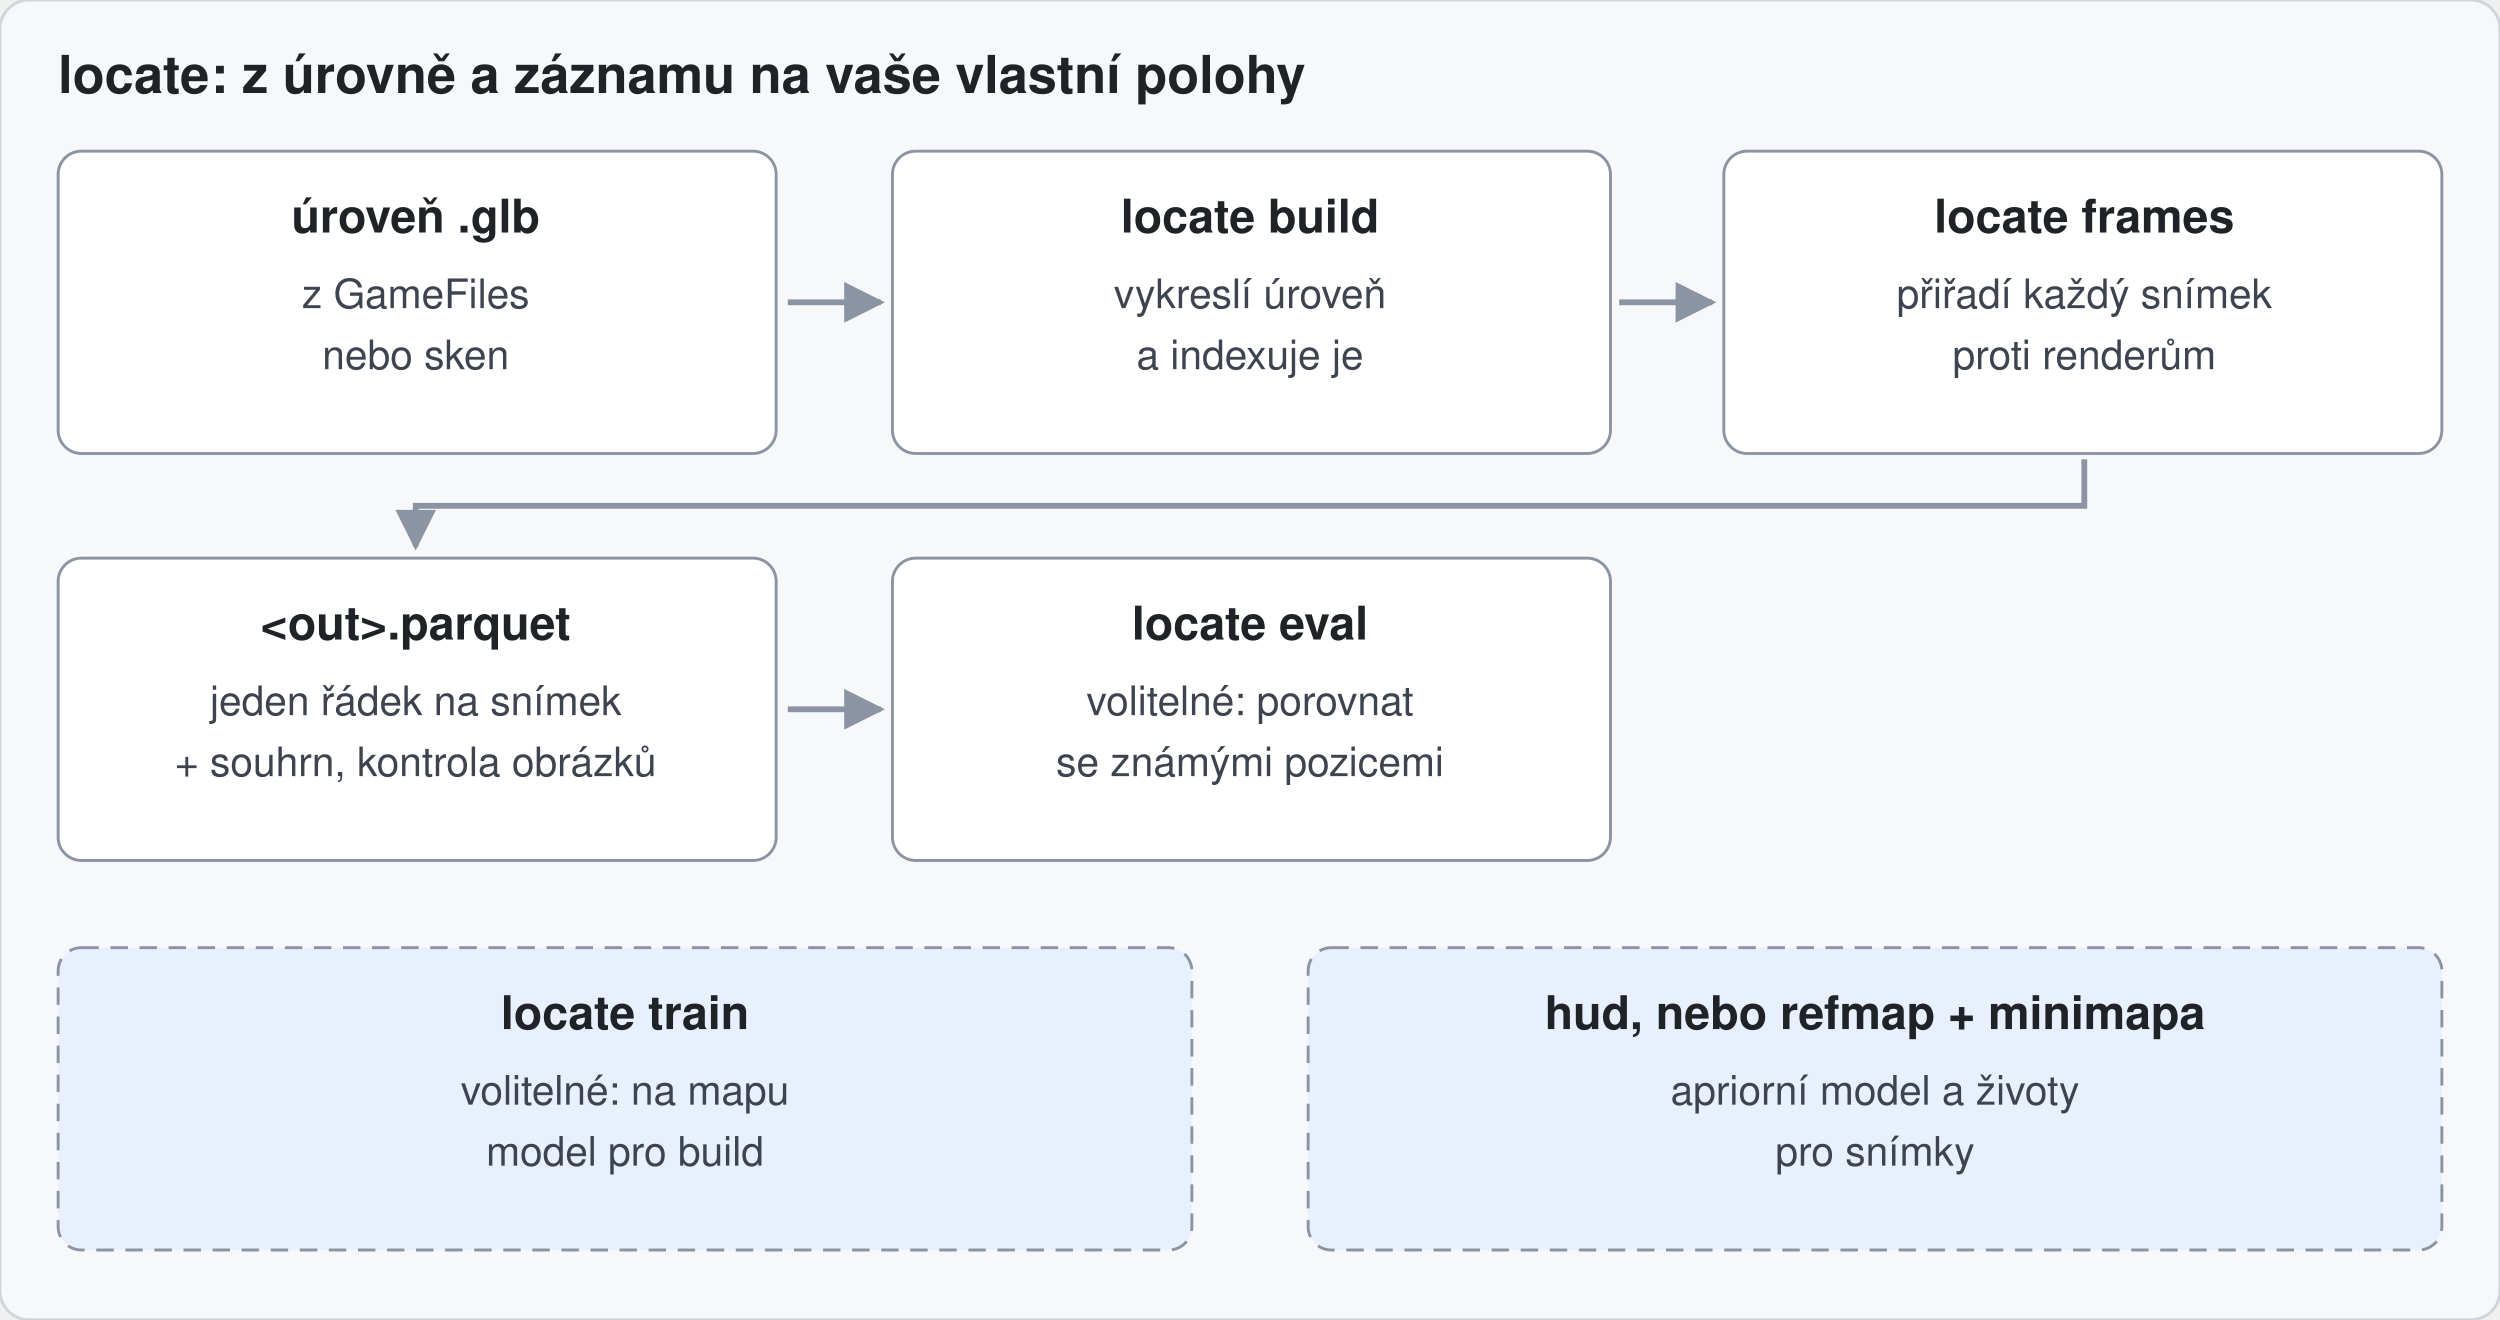
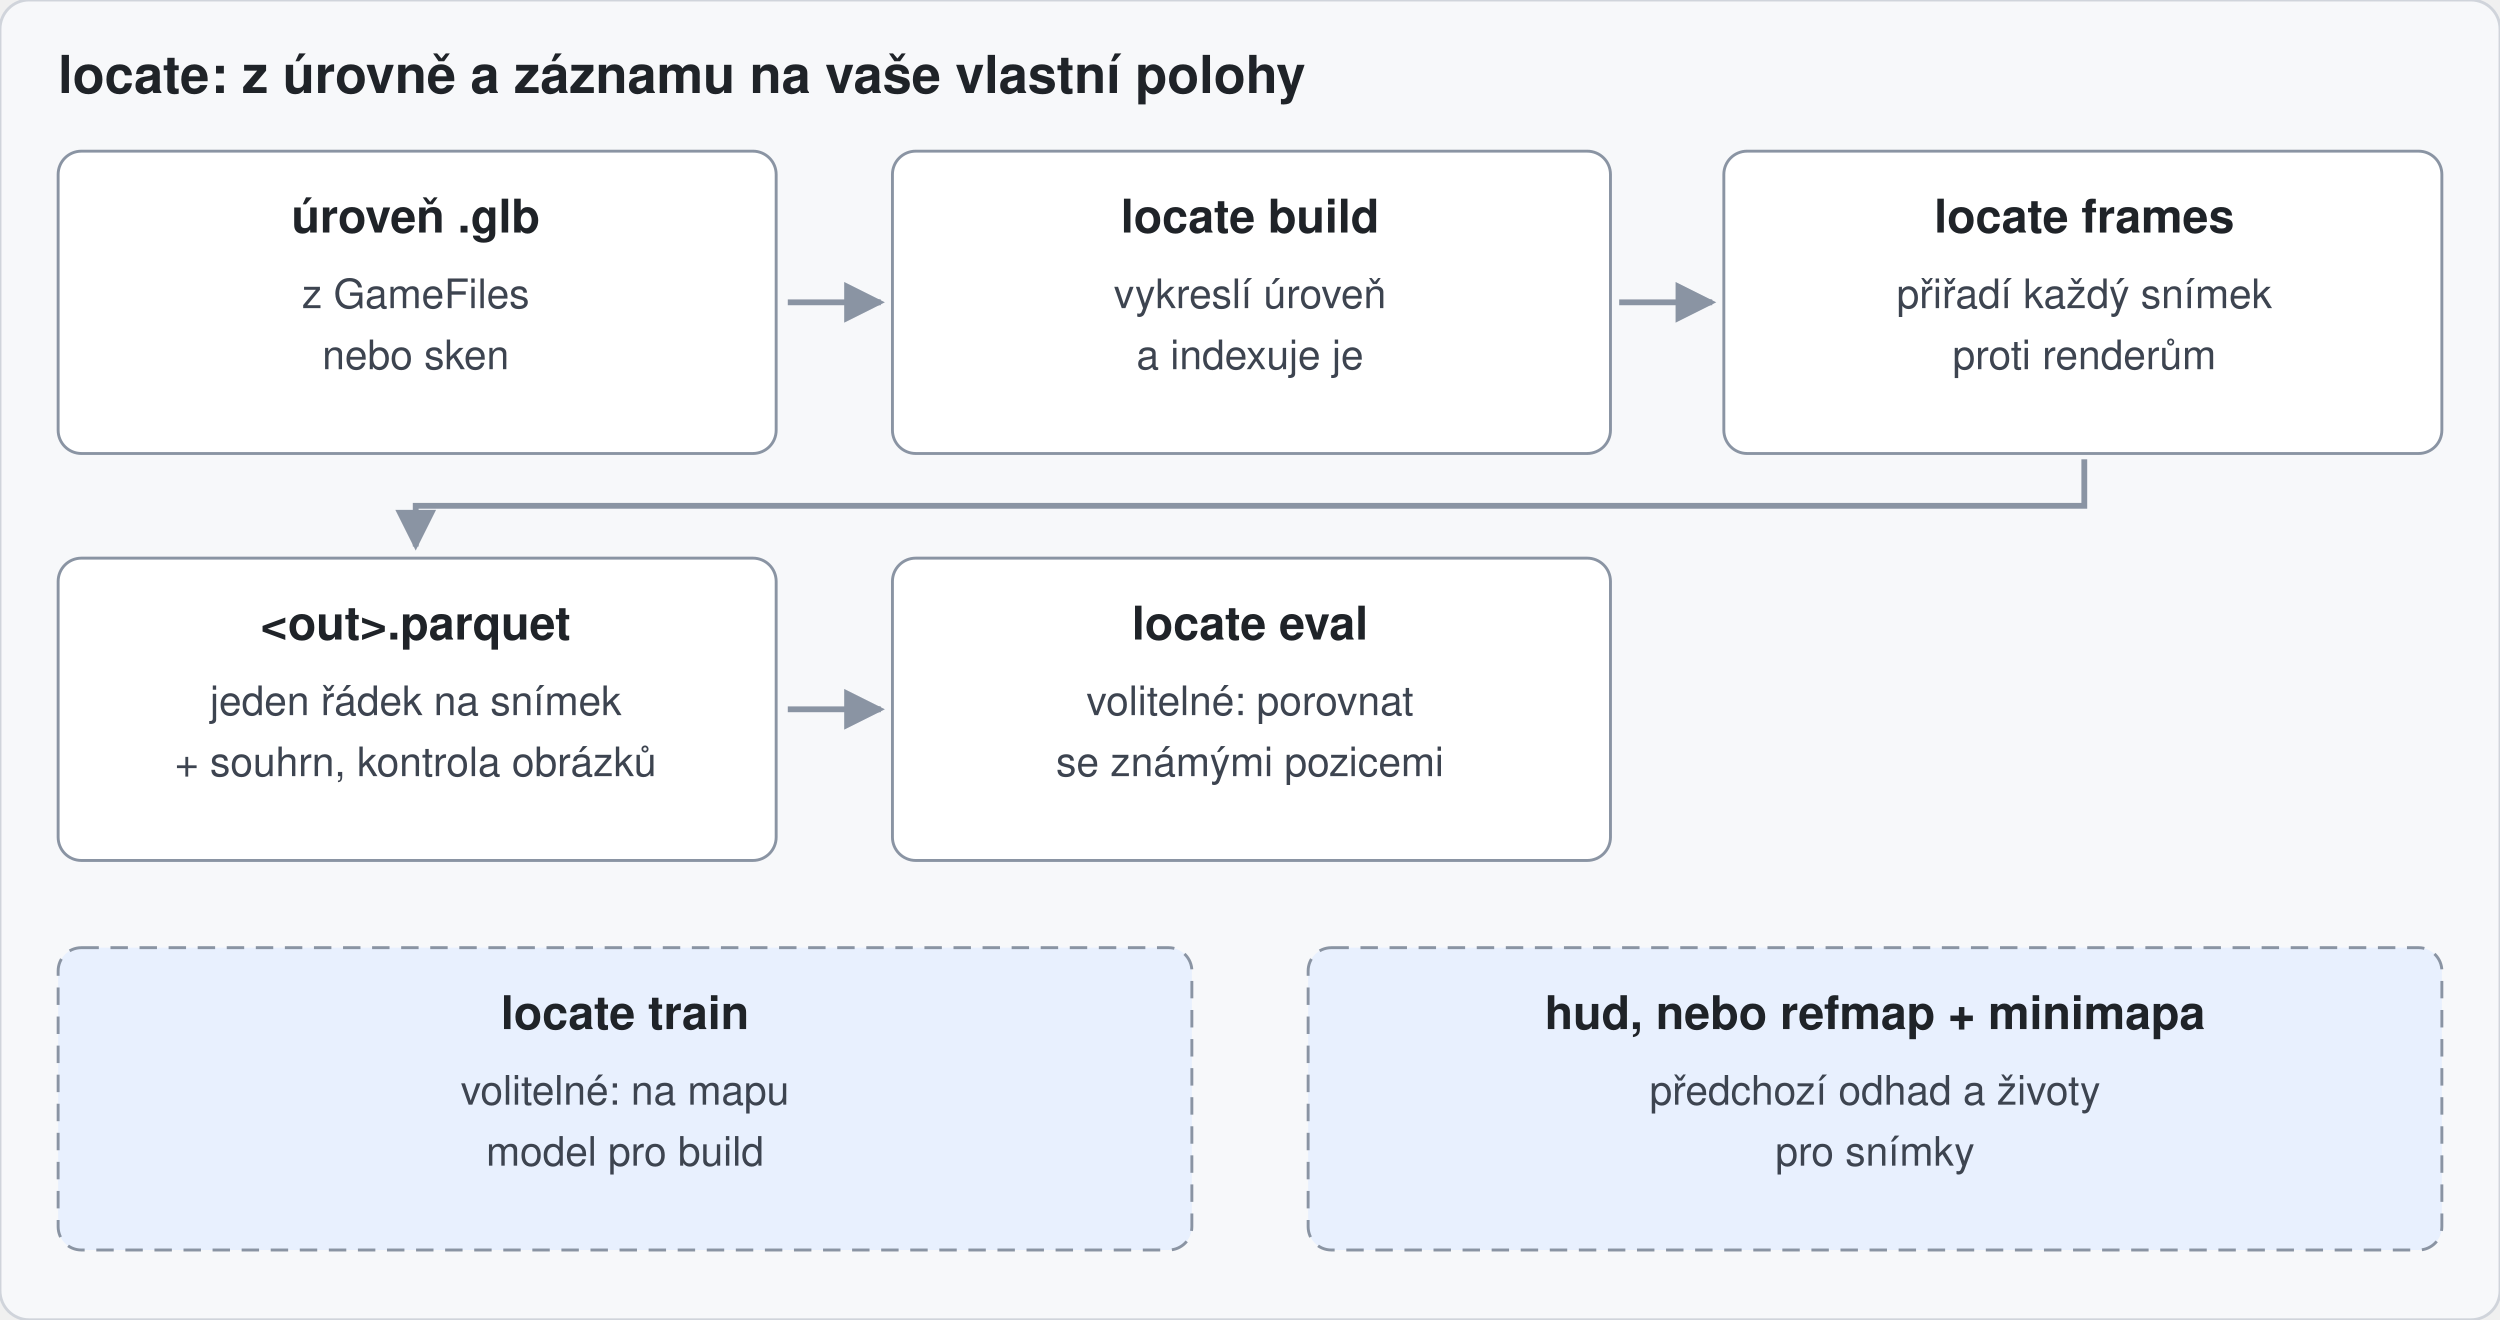
<svg xmlns="http://www.w3.org/2000/svg" width="860" height="454" viewBox="0 0 860 454" role="img" aria-label="locate: from a level and a recording to your own positions">
  <rect width="860" height="454" rx="10" fill="#f7f8fa" stroke="#d0d4db" />
  <defs>
    <marker id="a" viewBox="0 0 10 10" refX="9" refY="5" markerWidth="7" markerHeight="7" orient="auto-start-reverse">
      <path d="M0,0 L10,5 L0,10 z" fill="#8a94a3" />
    </marker>
  </defs>
  <text x="20" y="32" font-family="Segoe UI,Helvetica,Arial,sans-serif" font-size="18" font-weight="600" fill="#1f2328" text-anchor="start">locate: z úrovně a záznamu na vaše vlastní polohy</text>
  <rect x="20" y="52" width="247" height="104" rx="8" fill="#ffffff" stroke="#8a94a3" />
  <text x="143" y="80" font-family="Segoe UI,Helvetica,Arial,sans-serif" font-size="16" font-weight="600" fill="#1f2328" text-anchor="middle">úroveň .glb</text>
  <text x="143" y="106" font-family="Segoe UI,Helvetica,Arial,sans-serif" font-size="14" font-weight="400" fill="#3d4450" text-anchor="middle">z GameFiles</text>
  <text x="143" y="127" font-family="Segoe UI,Helvetica,Arial,sans-serif" font-size="14" font-weight="400" fill="#3d4450" text-anchor="middle">nebo sken</text>
  <rect x="307" y="52" width="247" height="104" rx="8" fill="#ffffff" stroke="#8a94a3" />
  <text x="430" y="80" font-family="Segoe UI,Helvetica,Arial,sans-serif" font-size="16" font-weight="600" fill="#1f2328" text-anchor="middle">locate build</text>
  <text x="430" y="106" font-family="Segoe UI,Helvetica,Arial,sans-serif" font-size="14" font-weight="400" fill="#3d4450" text-anchor="middle">vykreslí úroveň</text>
  <text x="430" y="127" font-family="Segoe UI,Helvetica,Arial,sans-serif" font-size="14" font-weight="400" fill="#3d4450" text-anchor="middle">a indexuje je</text>
  <rect x="593" y="52" width="247" height="104" rx="8" fill="#ffffff" stroke="#8a94a3" />
  <text x="717" y="80" font-family="Segoe UI,Helvetica,Arial,sans-serif" font-size="16" font-weight="600" fill="#1f2328" text-anchor="middle">locate frames</text>
  <text x="717" y="106" font-family="Segoe UI,Helvetica,Arial,sans-serif" font-size="14" font-weight="400" fill="#3d4450" text-anchor="middle">přiřadí každý snímek</text>
  <text x="717" y="127" font-family="Segoe UI,Helvetica,Arial,sans-serif" font-size="14" font-weight="400" fill="#3d4450" text-anchor="middle">proti renderům</text>
  <rect x="20" y="192" width="247" height="104" rx="8" fill="#ffffff" stroke="#8a94a3" />
  <text x="143" y="220" font-family="Segoe UI,Helvetica,Arial,sans-serif" font-size="16" font-weight="600" fill="#1f2328" text-anchor="middle">&lt;out&gt;.parquet</text>
  <text x="143" y="246" font-family="Segoe UI,Helvetica,Arial,sans-serif" font-size="14" font-weight="400" fill="#3d4450" text-anchor="middle">jeden řádek na snímek</text>
  <text x="143" y="267" font-family="Segoe UI,Helvetica,Arial,sans-serif" font-size="14" font-weight="400" fill="#3d4450" text-anchor="middle">+ souhrn, kontrola obrázků</text>
  <rect x="307" y="192" width="247" height="104" rx="8" fill="#ffffff" stroke="#8a94a3" />
  <text x="430" y="220" font-family="Segoe UI,Helvetica,Arial,sans-serif" font-size="16" font-weight="600" fill="#1f2328" text-anchor="middle">locate eval</text>
  <text x="430" y="246" font-family="Segoe UI,Helvetica,Arial,sans-serif" font-size="14" font-weight="400" fill="#3d4450" text-anchor="middle">volitelné: porovnat</text>
  <text x="430" y="267" font-family="Segoe UI,Helvetica,Arial,sans-serif" font-size="14" font-weight="400" fill="#3d4450" text-anchor="middle">se známými pozicemi</text>
  <line x1="271" y1="104.0" x2="303" y2="104.0" stroke="#8a94a3" stroke-width="2" marker-end="url(#a)" />
  <line x1="557" y1="104.0" x2="589" y2="104.0" stroke="#8a94a3" stroke-width="2" marker-end="url(#a)" />
  <path d="M717,158 V174 H143 V188" fill="none" stroke="#8a94a3" stroke-width="2" marker-end="url(#a)" />
  <line x1="271" y1="244.0" x2="303" y2="244.0" stroke="#8a94a3" stroke-width="2" marker-end="url(#a)" />
  <rect x="20" y="326" width="390" height="104" rx="8" fill="#e8f0fe" stroke="#8a94a3" stroke-dasharray="6 4" />
  <text x="215" y="354" font-family="Segoe UI,Helvetica,Arial,sans-serif" font-size="16" font-weight="600" fill="#1f2328" text-anchor="middle">locate train</text>
  <text x="215" y="380" font-family="Segoe UI,Helvetica,Arial,sans-serif" font-size="14" font-weight="400" fill="#3d4450" text-anchor="middle">volitelné: na mapu</text>
  <text x="215" y="401" font-family="Segoe UI,Helvetica,Arial,sans-serif" font-size="14" font-weight="400" fill="#3d4450" text-anchor="middle">model pro build</text>
  <rect x="450" y="326" width="390" height="104" rx="8" fill="#e8f0fe" stroke="#8a94a3" stroke-dasharray="6 4" />
  <text x="645" y="354" font-family="Segoe UI,Helvetica,Arial,sans-serif" font-size="16" font-weight="600" fill="#1f2328" text-anchor="middle">hud, nebo refmap + minimapa</text>
-   <text x="645" y="380" font-family="Segoe UI,Helvetica,Arial,sans-serif" font-size="14" font-weight="400" fill="#3d4450" text-anchor="middle">apriorní model a životy</text>
+   <text x="645" y="380" font-family="Segoe UI,Helvetica,Arial,sans-serif" font-size="14" font-weight="400" fill="#3d4450" text-anchor="middle">předchozí odhad a životy</text>
  <text x="645" y="401" font-family="Segoe UI,Helvetica,Arial,sans-serif" font-size="14" font-weight="400" fill="#3d4450" text-anchor="middle">pro snímky</text>
</svg>
